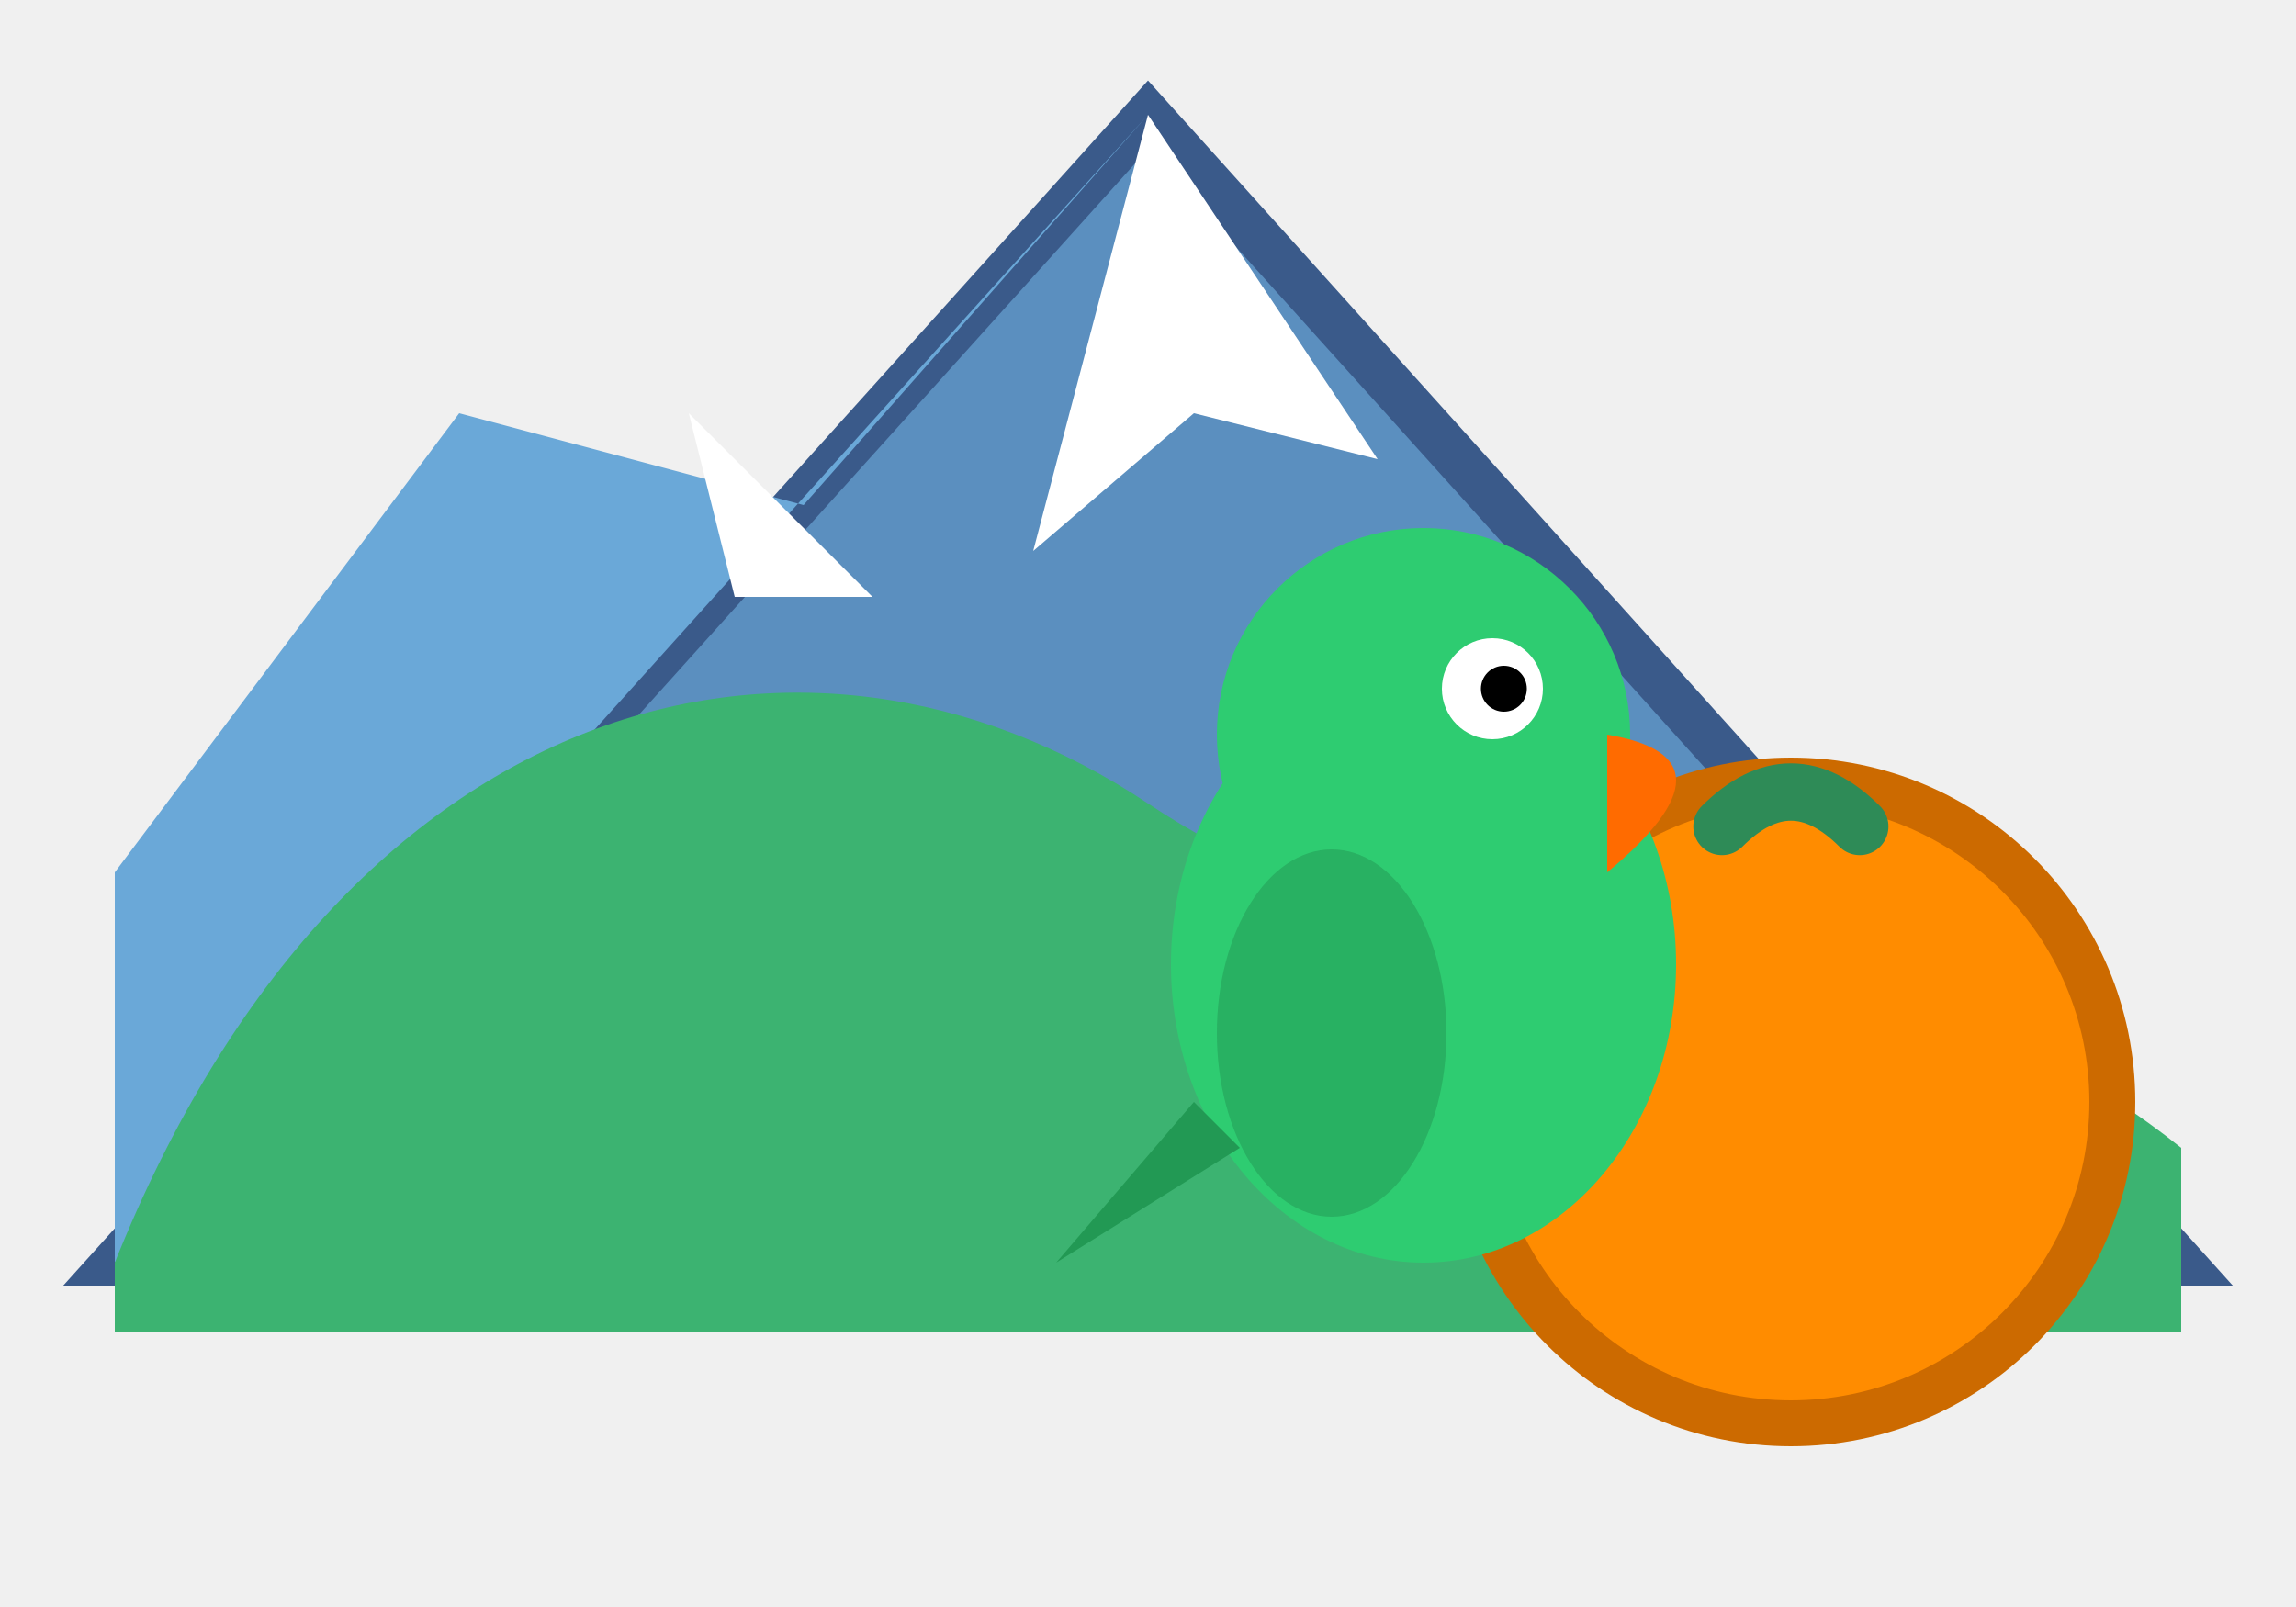
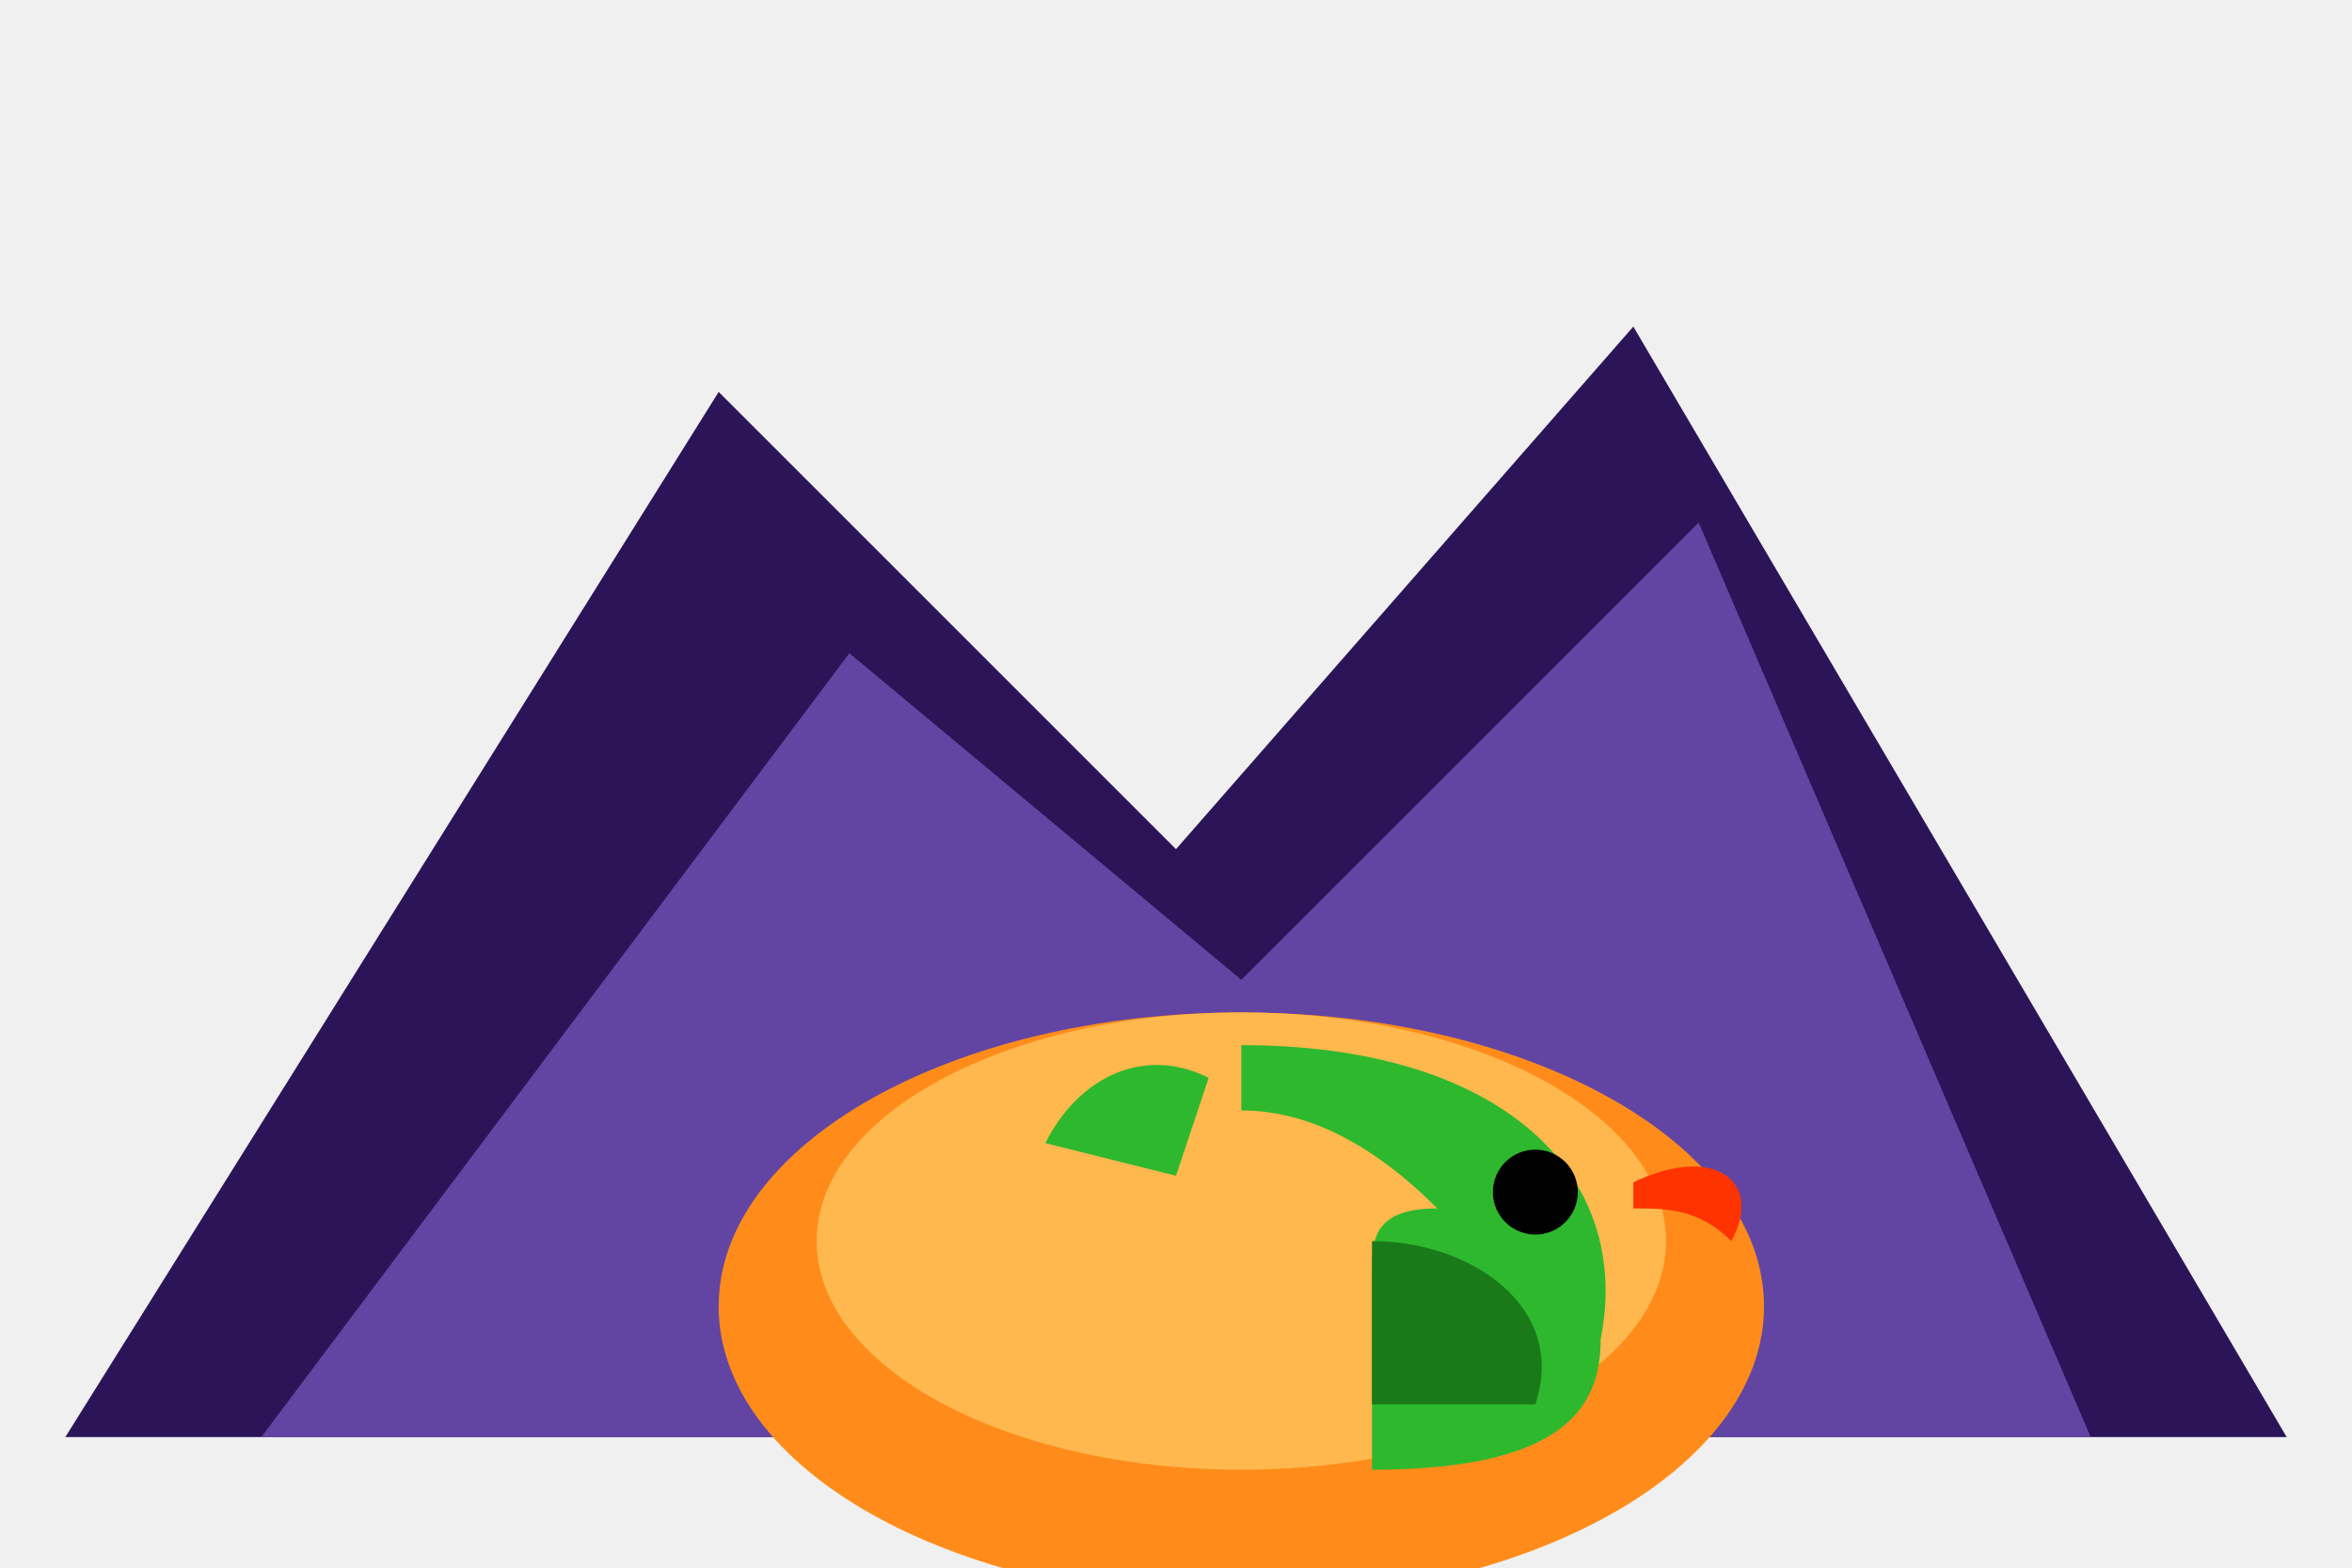
- <svg xmlns="http://www.w3.org/2000/svg" viewBox="0 0 100 70" width="100" height="70">
-   <path d="M5 55 L50 5 L95 55 Z" fill="#5B8FBF" stroke="#3A5A8A" stroke-width="2" />
-   <path d="M5 55 L50 5 L35 22 L20 18 L5 38 Z" fill="#6AA8D8" />
-   <path d="M50 5 L60 20 L52 18 L45 24 L50 5 Z" fill="white" />
-   <path d="M30 18 L38 26 L32 26 Z" fill="white" />
-   <path d="M5 55 C15 30, 35 25, 50 35 C65 45, 80 38, 95 50 L95 58 L5 58 Z" fill="#3CB371" />
-   <circle cx="78" cy="48" r="14" fill="#FF8C00" stroke="#CC6A00" stroke-width="2" />
-   <path d="M75 36 Q78 33 81 36" stroke="#2E8B57" stroke-width="2.5" fill="none" stroke-linecap="round" />
-   <ellipse cx="62" cy="42" rx="11" ry="13" fill="#2ECC71" />
-   <circle cx="62" cy="32" r="9" fill="#2ECC71" />
-   <path d="M70 32 Q76 33 70 38 Z" fill="#FF6B00" />
-   <circle cx="65" cy="30" r="2.2" fill="white" />
-   <circle cx="65.5" cy="30" r="1" fill="black" />
-   <ellipse cx="58" cy="45" rx="5" ry="8" fill="#27AE60" opacity="0.9" />
-   <path d="M52 48 L46 55 L54 50 Z" fill="#229954" />
+ <svg xmlns="http://www.w3.org/2000/svg" viewBox="0 0 72 48" width="72" height="48">
+   <g>
+     <path d="M2 44 L22 12 L36 26 L50 10 L70 44 Z" fill="#2b1458" />
+     <path d="M8 44 L26 20 L38 30 L52 16 L64 44 Z" fill="#6c4db0" opacity="0.85" />
+     <ellipse cx="38" cy="40" rx="16" ry="9" fill="#ff8c1a" />
+     <ellipse cx="38" cy="38" rx="13" ry="7" fill="#ffb84d" />
+     <path d="M38 32 C46 32 50 36 49 41 C49 43 48 45 42 45 L42 39 C42 38 42 37 44 37 C42 35 40 34 38 34 Z" fill="#2eb82e" />
+     <path d="M42 38 C45 38 48 40 47 43 L42 43 Z" fill="#1a7a1a" />
+     <circle cx="47" cy="36.5" r="1.3" fill="#000" />
+     <path d="M50 36.2 C52.5 35 54 36.2 53 38 C52 37 51 37 50 37 Z" fill="#ff3300" />
+     <path d="M32 35 C33 33 35 32 37 33 L36 36 Z" fill="#2eb82e" />
+   </g>
</svg>
